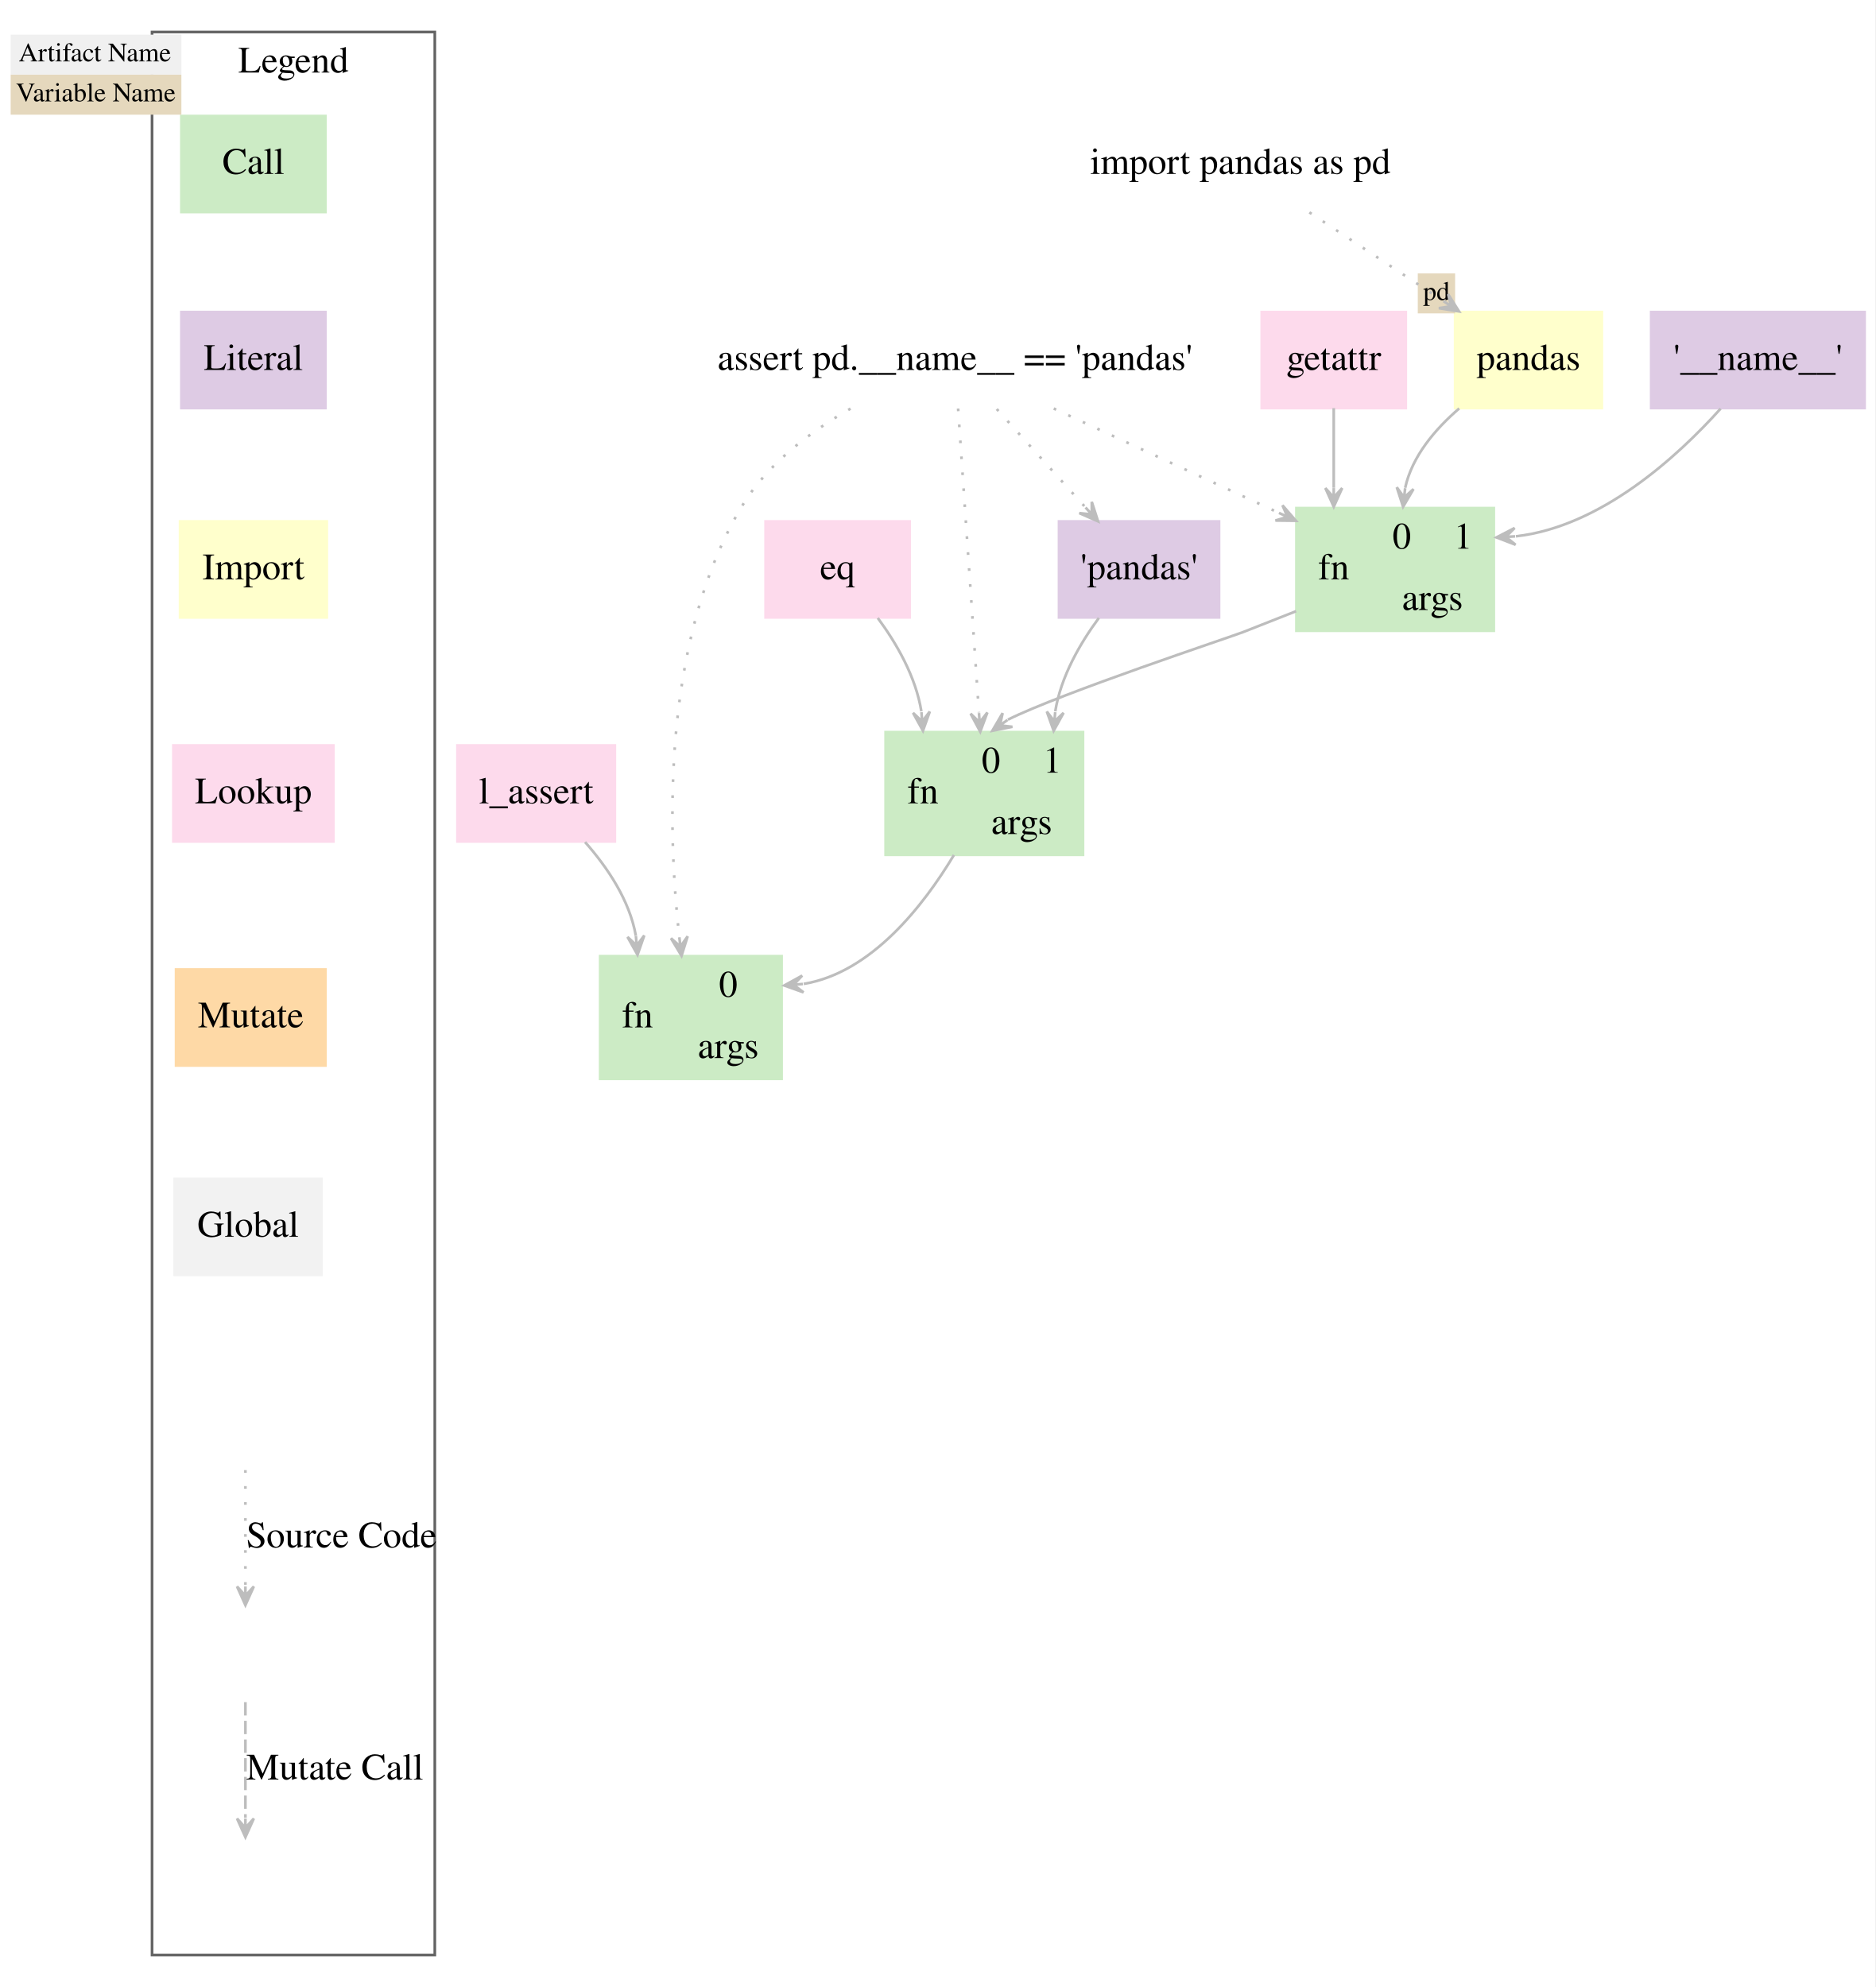
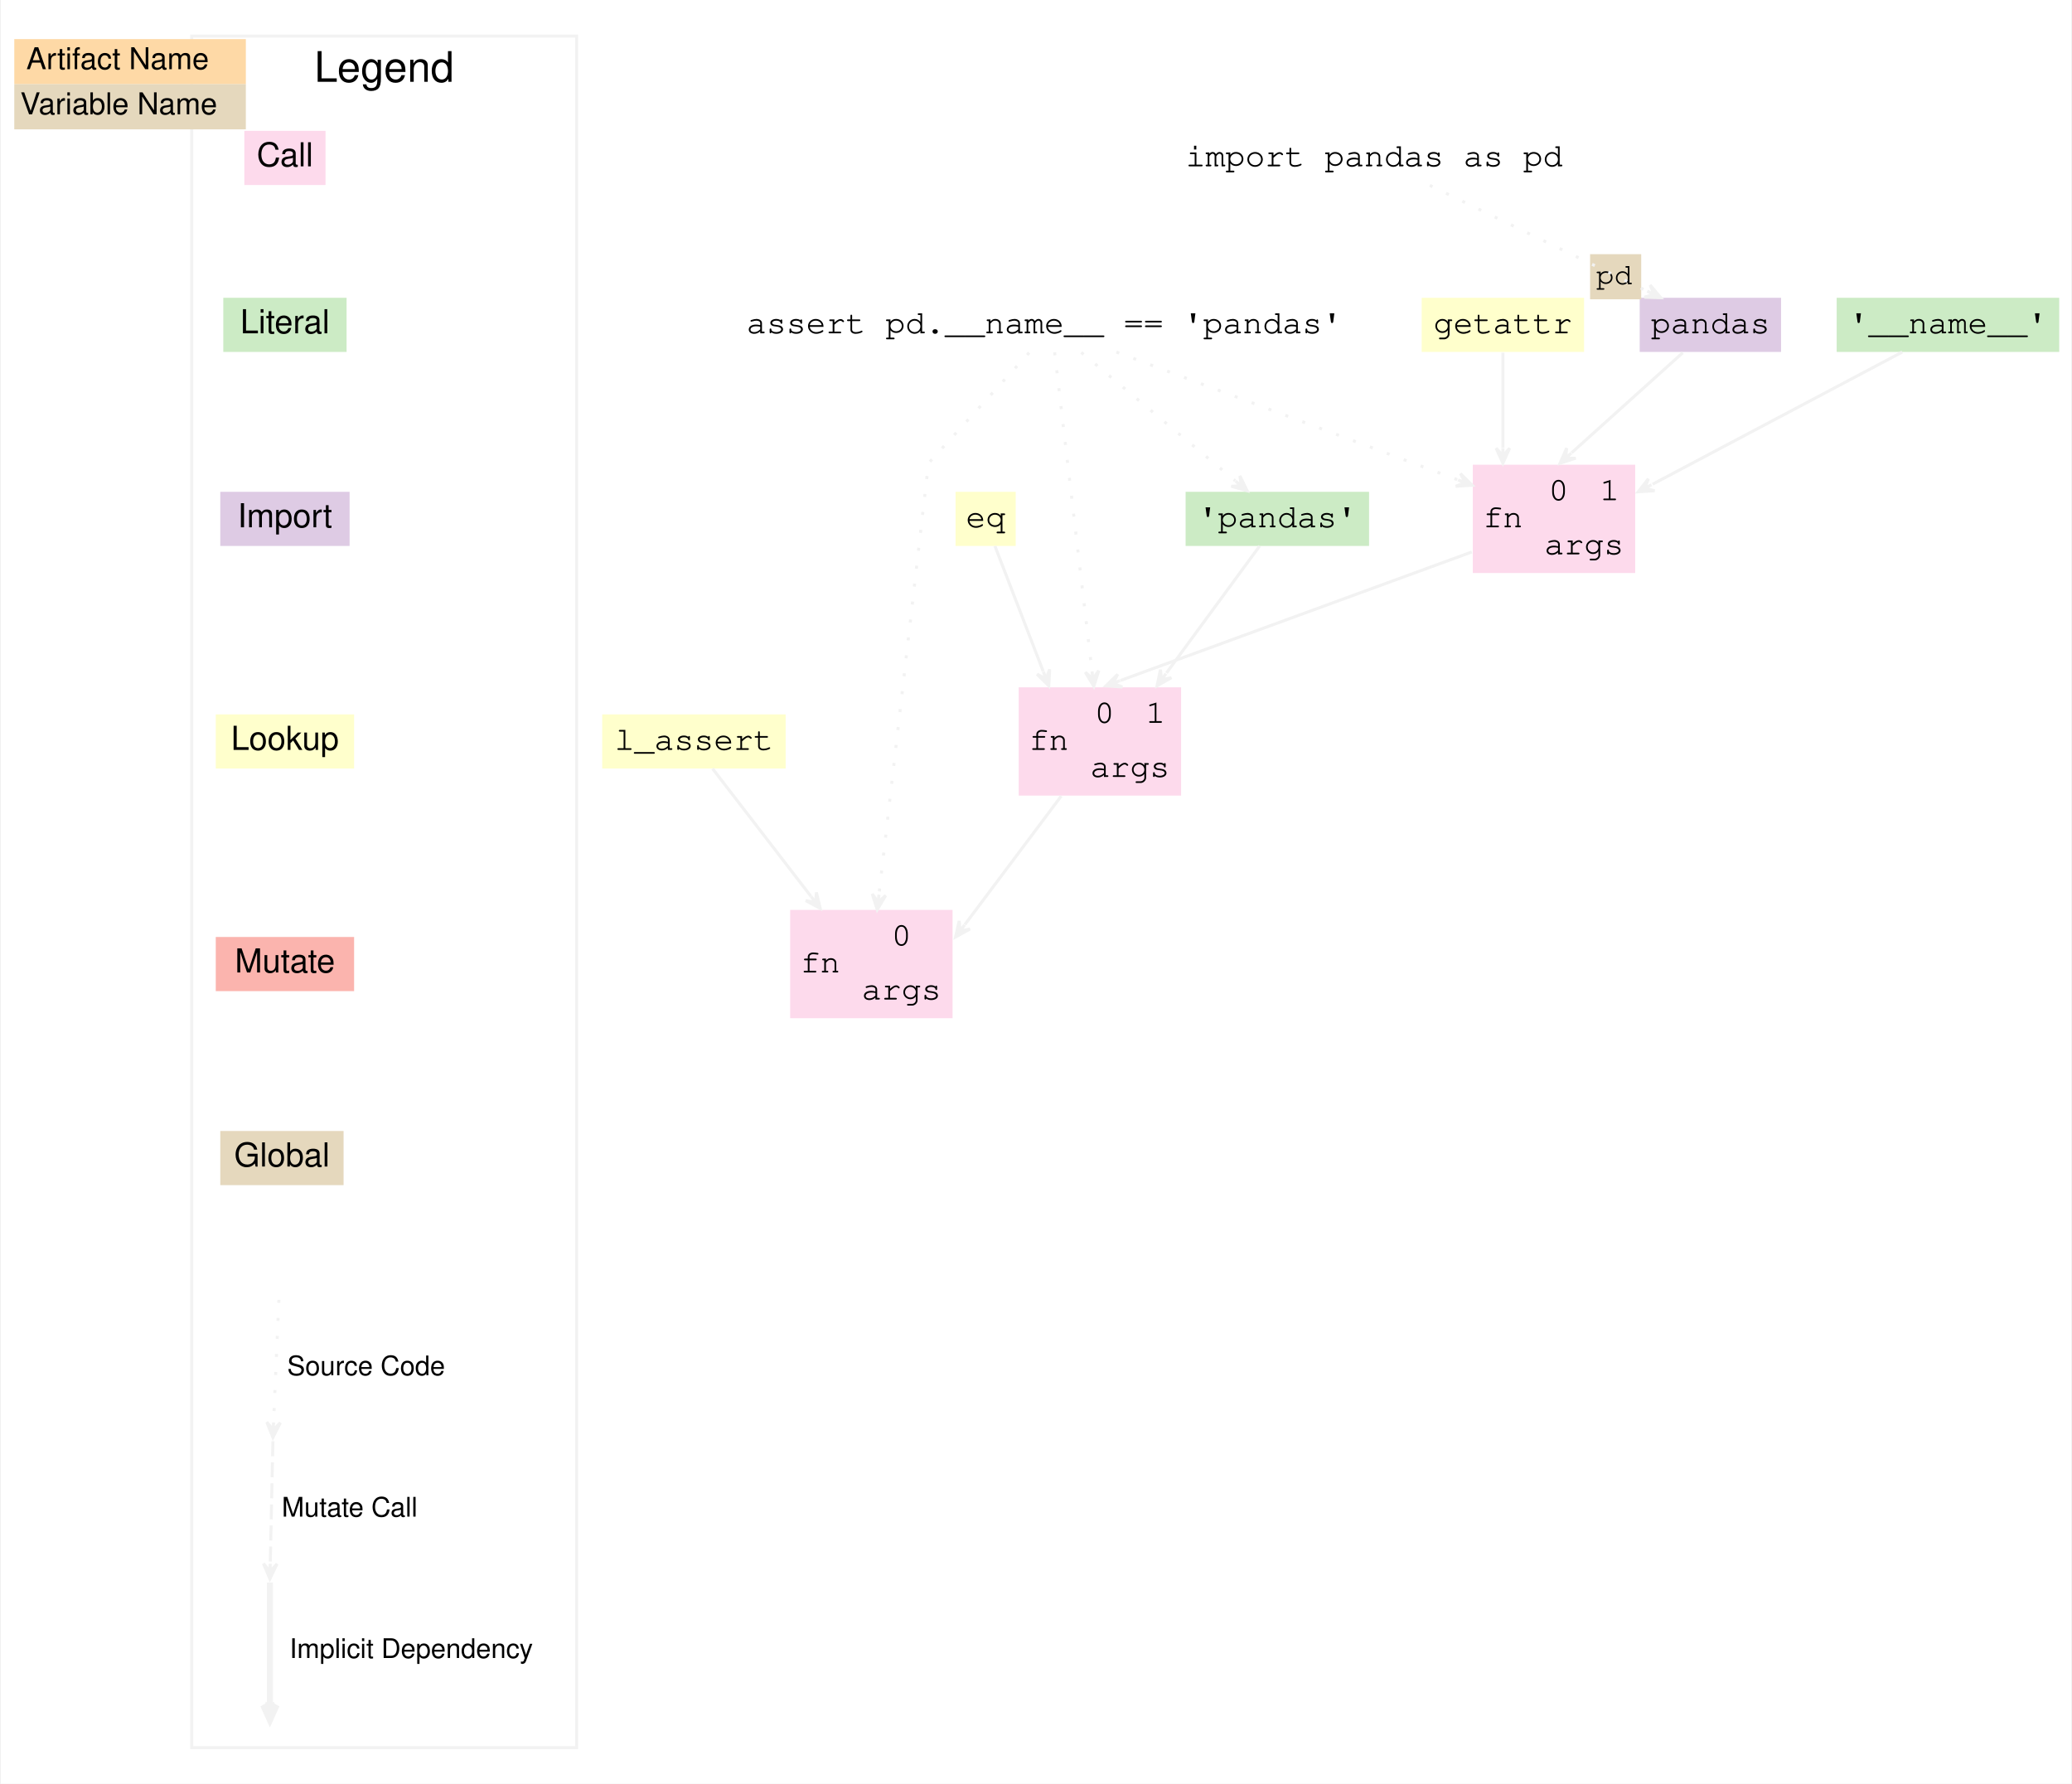
- <svg xmlns="http://www.w3.org/2000/svg" width="703pt" height="745pt" viewBox="0.00 0.00 703.00 745.00">
-   <g id="graph0" class="graph" transform="scale(1 1) rotate(0) translate(4 741)">
-     <polygon fill="white" stroke="transparent" points="-4,4 -4,-741 699,-741 699,4 -4,4" />
-     <g id="clust1" class="cluster">
-       <polygon fill="none" stroke="#636363" points="53,-8 53,-729 159,-729 159,-8 53,-8" />
-       <text text-anchor="middle" x="106" y="-713.8" font-family="Times,serif" font-size="14.00">Legend</text>
+ <svg xmlns="http://www.w3.org/2000/svg" width="689pt" height="593pt" viewBox="0 0 688.5 593">
+   <g class="graph" transform="scale(1) translate(4 589)">
+     <polygon points="-4 4 -4 -589 684.5 -589 684.5 4" fill="#fff" stroke="transparent" />
+     <g class="cluster">
+       <polygon points="59.5 -8 59.5 -577 187.5 -577 187.5 -8" fill="none" stroke="#f2f2f2" />
+       <text x="123.5" y="-561.8" font-family="Helvetica,sans-Serif" font-size="14" text-anchor="middle">Legend</text>
    </g>
-     <g id="node1" class="node">
-       <polygon fill="#ccebc5" stroke="#ccebc5" points="64,-661.5 64,-697.5 118,-697.5 118,-661.5 64,-661.5" />
-       <text text-anchor="middle" x="91" y="-675.8" font-family="Times,serif" font-size="14.00">Call</text>
-       <polygon fill="#f0f0f0" stroke="transparent" points="0,-713 0,-728 64,-728 64,-713 0,-713" />
-       <text text-anchor="start" x="3" y="-718" font-family="Times,serif" font-size="10.00">Artifact Name</text>
-       <polygon fill="#e5d8bd" stroke="transparent" points="0,-698 0,-713 64,-713 64,-698 0,-698" />
-       <text text-anchor="start" x="2" y="-703" font-family="Times,serif" font-size="10.00">Variable Name</text>
+     <g class="node">
+       <polygon points="77 -527.5 77 -545.5 104 -545.5 104 -527.5" fill="#fddaec" stroke="#f2f2f2" stroke-width="0" />
+       <text x="90.5" y="-533.7" fill="#000000" font-family="Helvetica,sans-Serif" font-size="11" text-anchor="middle">Call</text>
+       <polygon points="0.5 -561 0.5 -576 77.5 -576 77.5 -561" fill="#fed9a6" stroke="transparent" />
+       <text x="4.5" y="-566" fill="#000000" font-family="Helvetica,sans-Serif" font-size="10">Artifact Name</text>
+       <polygon points="0.5 -546 0.5 -561 77.5 -561 77.5 -546" fill="#e5d8bd" stroke="transparent" />
+       <text x="2.5" y="-551" fill="#000000" font-family="Helvetica,sans-Serif" font-size="10">Variable Name</text>
+       <polygon points="111 -490 70 -490 70 -472 111 -472" fill="#ccebc5" stroke="#f2f2f2" stroke-width="0" />
+       <text x="90.5" y="-478.2" fill="#000000" font-family="Helvetica,sans-Serif" font-size="11" text-anchor="middle">Literal</text>
+       <polygon points="112 -425.5 69 -425.5 69 -407.5 112 -407.5" fill="#decbe4" stroke="#f2f2f2" stroke-width="0" />
+       <text x="90.5" y="-413.7" fill="#000000" font-family="Helvetica,sans-Serif" font-size="11" text-anchor="middle">Import</text>
+       <polygon points="113.5 -351.5 67.5 -351.5 67.5 -333.5 113.5 -333.5" fill="#ffc" stroke="#f2f2f2" stroke-width="0" />
+       <text x="90.5" y="-339.7" fill="#000000" font-family="Helvetica,sans-Serif" font-size="11" text-anchor="middle">Lookup</text>
+       <polygon points="67.5 -259.5 67.5 -277.5 113.5 -277.5 113.5 -259.5" fill="#fbb4ae" stroke="#f2f2f2" stroke-width="0" />
+       <text x="90.5" y="-265.7" fill="#000000" font-family="Helvetica,sans-Serif" font-size="11" text-anchor="middle">Mutate</text>
+       <polygon points="110 -213 69 -213 69 -195 110 -195" fill="#e5d8bd" stroke="#f2f2f2" stroke-width="0" />
+       <text x="89.5" y="-201.2" fill="#000000" font-family="Helvetica,sans-Serif" font-size="11" text-anchor="middle">Global</text>
    </g>
-     <g id="node2" class="node">
-       <polygon fill="#decbe4" stroke="#decbe4" points="118,-624 64,-624 64,-588 118,-588 118,-624" />
-       <text text-anchor="middle" x="91" y="-602.3" font-family="Times,serif" font-size="14.00">Literal</text>
+     <g class="edge">
+       <path d="m88.49-156.87c-0.09 2.11-1.25 28.8-1.76 40.47" fill="none" stroke="#f2f2f2" stroke-dasharray="1,5" />
+       <polygon points="86.51 -111.12 88.97 -116.02 86.61 -113.62 86.72 -116.12 86.72 -116.12 86.72 -116.12 86.61 -113.62 84.47 -116.22 86.51 -111.12" fill="#f2f2f2" stroke="#f2f2f2" />
+       <text x="117.5" y="-131.8" font-family="Helvetica,sans-Serif" font-size="9" text-anchor="middle">Source Code</text>
+       <path d="m86.5-109.87c-0.05 2.11-0.63 28.8-0.88 40.47" fill="none" stroke="#f2f2f2" stroke-dasharray="5,2" />
+       <polygon points="85.5 -64.12 87.86 -69.07 85.56 -66.62 85.61 -69.12 85.61 -69.12 85.61 -69.12 85.56 -66.62 83.36 -69.17 85.5 -64.12" fill="#f2f2f2" stroke="#f2f2f2" />
+       <text x="112" y="-84.8" font-family="Helvetica,sans-Serif" font-size="9" text-anchor="middle">Mutate Call</text>
+       <path d="m85.5-62.87v40.47" fill="none" stroke="#f2f2f2" stroke-width="2" />
+       <polygon points="85.5 -17.12 87.75 -22.12 86 -19.62 86 -22.12 85.5 -22.12 85 -22.12 85 -19.62 83.25 -22.12 85.5 -17.12" fill="#f2f2f2" stroke="#f2f2f2" stroke-width="2" />
+       <text x="132.5" y="-37.8" font-family="Helvetica,sans-Serif" font-size="9" text-anchor="middle">Implicit Dependency</text>
    </g>
-     <g id="node3" class="node">
-       <polygon fill="#ffffcc" stroke="#ffffcc" points="118.5,-545.5 63.5,-545.5 63.5,-509.5 118.5,-509.5 118.5,-545.5" />
-       <text text-anchor="middle" x="91" y="-523.8" font-family="Times,serif" font-size="14.00">Import</text>
+     <g class="node">
+       <polygon points="588 -490 541 -490 541 -472 588 -472" fill="#decbe4" stroke="#f2f2f2" stroke-width="0" />
+       <text x="564.5" y="-478.2" fill="#000000" font-family="Courier,monospace" font-size="11" text-anchor="middle">pandas</text>
+       <polygon points="524.5 -489.5 524.5 -504.5 541.5 -504.5 541.5 -489.5" fill="#e5d8bd" stroke="transparent" />
+       <text x="526.5" y="-494.5" fill="#000000" font-family="Courier,monospace" font-size="10">pd</text>
+       <polygon points="485.5 -398.5 485.5 -434.5 539.5 -434.5 539.5 -398.5" fill="#fddaec" stroke="#f2f2f2" stroke-width="0" />
+       <text x="495.5" y="-413.7" fill="#000000" font-family="Courier,monospace" font-size="11" text-anchor="middle">fn</text>
+       <polyline points="505.5 -398.5 505.5 -434.5" fill="none" stroke="#f2f2f2" stroke-width="0" />
+       <text x="514" y="-422.7" fill="#000000" font-family="Courier,monospace" font-size="11" text-anchor="middle">0</text>
+       <polyline points="522.5 -416.5 522.5 -434.5" fill="none" stroke="#f2f2f2" stroke-width="0" />
+       <text x="531" y="-422.7" fill="#000000" font-family="Courier,monospace" font-size="11" text-anchor="middle">1</text>
+       <polyline points="505.5 -416.5 539.5 -416.5" fill="none" stroke="#f2f2f2" stroke-width="0" />
+       <text x="522.5" y="-404.7" fill="#000000" font-family="Courier,monospace" font-size="11" text-anchor="middle">args</text>
    </g>
-     <g id="node4" class="node">
-       <polygon fill="#fddaec" stroke="#fddaec" points="121,-461.5 61,-461.5 61,-425.5 121,-425.5 121,-461.5" />
-       <text text-anchor="middle" x="91" y="-439.8" font-family="Times,serif" font-size="14.00">Lookup</text>
+     <g class="edge" stroke="#f2f2f2">
+       <path d="m555.33-471.75c-11.05 9.95-29.11 26.21-36.97 33.28" fill="none" />
+       <polygon points="514.5 -435 519.72 -436.67 516.36 -436.67 518.22 -438.34 518.22 -438.34 518.22 -438.34 516.36 -436.67 516.71 -440.02 514.5 -435" fill="#f2f2f2" />
    </g>
-     <g id="node5" class="node">
-       <polygon fill="#fed9a6" stroke="#fed9a6" points="62,-341.5 62,-377.5 118,-377.5 118,-341.5 62,-341.5" />
-       <text text-anchor="middle" x="90" y="-355.8" font-family="Times,serif" font-size="14.00">Mutate</text>
+     <g class="node">
+       <polygon points="522.5 -490 468.5 -490 468.5 -472 522.5 -472" fill="#ffc" stroke="#f2f2f2" stroke-width="0" />
+       <text x="495.5" y="-478.2" fill="#000000" font-family="Courier,monospace" font-size="11" text-anchor="middle">getattr</text>
    </g>
-     <g id="node6" class="node">
-       <polygon fill="#f2f2f2" stroke="#f2f2f2" points="116.5,-299 61.5,-299 61.5,-263 116.5,-263 116.5,-299" />
-       <text text-anchor="middle" x="89" y="-277.3" font-family="Times,serif" font-size="14.00">Global</text>
+     <g class="edge" stroke="#f2f2f2">
+       <path d="m495.5-471.75v31.63" fill="none" />
+       <polygon points="495.5 -435 497.75 -440 495.5 -437.5 495.5 -440 495.5 -440 495.5 -440 495.5 -437.5 493.25 -440 495.5 -435" fill="#f2f2f2" />
    </g>
-     <g id="edge7" class="edge">
-       <path fill="none" stroke="#bdbdbd" stroke-dasharray="1,5" d="M88,-189.8C88,-177.36 88,-160.36 88,-146.5" />
-       <polygon fill="#bdbdbd" stroke="#bdbdbd" points="88,-139.18 91.15,-146.18 88,-142.68 88,-146.18 88,-146.18 88,-146.18 88,-142.68 84.85,-146.18 88,-139.18 88,-139.18" />
-       <text text-anchor="middle" x="124" y="-160.8" font-family="Times,serif" font-size="14.00">Source Code</text>
+     <g class="node">
+       <polygon points="680.5 -490 606.5 -490 606.5 -472 680.5 -472" fill="#ccebc5" stroke="#f2f2f2" stroke-width="0" />
+       <text x="643.5" y="-478.2" fill="#000000" font-family="Courier,monospace" font-size="11" text-anchor="middle">'__name__'</text>
    </g>
-     <g id="edge8" class="edge">
-       <path fill="none" stroke="#bdbdbd" stroke-dasharray="5,2" d="M88,-102.8C88,-90.36 88,-73.36 88,-59.5" />
-       <polygon fill="#bdbdbd" stroke="#bdbdbd" points="88,-52.18 91.15,-59.18 88,-55.68 88,-59.18 88,-59.18 88,-59.18 88,-55.68 84.85,-59.18 88,-52.18 88,-52.18" />
-       <text text-anchor="middle" x="121.5" y="-73.8" font-family="Times,serif" font-size="14.00">Mutate Call</text>
+     <g class="edge" stroke="#f2f2f2">
+       <path d="m628.3-471.96c-23.72 12.56-68.37 36.18-83.01 43.93" fill="none" />
+       <polygon points="540.5 -425.5 545.97 -425.85 542.71 -426.67 544.92 -427.84 544.92 -427.84 544.92 -427.84 542.71 -426.67 543.87 -429.83 540.5 -425.5" fill="#f2f2f2" />
    </g>
-     <g id="node10" class="node">
-       <polygon fill="#ffffcc" stroke="#ffffcc" points="596.5,-624 541.5,-624 541.5,-588 596.5,-588 596.5,-624" />
-       <text text-anchor="middle" x="569" y="-602.3" font-family="Times,serif" font-size="14.00">pandas</text>
-       <polygon fill="#e5d8bd" stroke="transparent" points="527.5,-623.5 527.5,-638.5 541.5,-638.5 541.5,-623.5 527.5,-623.5" />
-       <text text-anchor="start" x="529.5" y="-628.5" font-family="Times,serif" font-size="10.00">pd</text>
+     <g class="node">
+       <polygon points="334.5 -324.5 334.5 -360.5 388.5 -360.5 388.5 -324.5" fill="#fddaec" stroke="#f2f2f2" stroke-width="0" />
+       <text x="344.5" y="-339.7" fill="#000000" font-family="Courier,monospace" font-size="11" text-anchor="middle">fn</text>
+       <polyline points="354.5 -324.5 354.5 -360.5" fill="none" stroke="#f2f2f2" stroke-width="0" />
+       <text x="363" y="-348.7" fill="#000000" font-family="Courier,monospace" font-size="11" text-anchor="middle">0</text>
+       <polyline points="371.5 -342.5 371.5 -360.5" fill="none" stroke="#f2f2f2" stroke-width="0" />
+       <text x="380" y="-348.7" fill="#000000" font-family="Courier,monospace" font-size="11" text-anchor="middle">1</text>
+       <polyline points="354.5 -342.5 388.5 -342.5" fill="none" stroke="#f2f2f2" stroke-width="0" />
+       <text x="371.5" y="-330.7" fill="#000000" font-family="Courier,monospace" font-size="11" text-anchor="middle">args</text>
    </g>
-     <g id="node13" class="node">
-       <polygon fill="#ccebc5" stroke="#ccebc5" points="482,-504.5 482,-550.5 556,-550.5 556,-504.5 482,-504.5" />
-       <text text-anchor="middle" x="496" y="-523.8" font-family="Times,serif" font-size="14.00">fn</text>
-       <polyline fill="none" stroke="#ccebc5" points="510,-504.5 510,-550.5 " />
-       <text text-anchor="middle" x="521.5" y="-535.3" font-family="Times,serif" font-size="14.00">0</text>
-       <polyline fill="none" stroke="#ccebc5" points="533,-527.5 533,-550.5 " />
-       <text text-anchor="middle" x="544.5" y="-535.3" font-family="Times,serif" font-size="14.00">1</text>
-       <polyline fill="none" stroke="#ccebc5" points="510,-527.5 556,-527.5 " />
-       <text text-anchor="middle" x="533" y="-512.3" font-family="Times,serif" font-size="14.00">args</text>
+     <g class="edge" stroke="#f2f2f2">
+       <path d="m485.17-405.5c-36.63 13.39-99.1 36.25-116.84 42.73" fill="none" />
+       <polygon points="363.5 -361 368.97 -360.6 365.85 -361.86 368.2 -362.72 368.2 -362.72 368.2 -362.72 365.85 -361.86 367.42 -364.83 363.5 -361" fill="#f2f2f2" />
    </g>
-     <g id="edge10" class="edge">
-       <path fill="none" stroke="#bdbdbd" d="M543.03,-587.86C533.94,-580.03 525.35,-569.87 522.78,-558.11" />
-       <polygon fill="#bdbdbd" stroke="#bdbdbd" points="522,-551 525.89,-557.62 522.38,-554.48 522.76,-557.96 522.76,-557.96 522.76,-557.96 522.38,-554.48 519.63,-558.3 522,-551 522,-551" />
+     <g class="node">
+       <polygon points="451 -425.5 390 -425.5 390 -407.5 451 -407.5" fill="#ccebc5" stroke="#f2f2f2" stroke-width="0" />
+       <text x="420.5" y="-413.7" fill="#000000" font-family="Courier,monospace" font-size="11" text-anchor="middle">'pandas'</text>
    </g>
-     <g id="node11" class="node">
-       <polygon fill="#fddaec" stroke="#fddaec" points="523,-624 469,-624 469,-588 523,-588 523,-624" />
-       <text text-anchor="middle" x="496" y="-602.3" font-family="Times,serif" font-size="14.00">getattr</text>
+     <g class="edge" stroke="#f2f2f2">
+       <path d="m414.6-407.46c-8.61 11.73-24.3 33.11-30.97 42.19" fill="none" />
+       <polygon points="380.5 -361 385.27 -363.7 381.98 -363.02 383.46 -365.03 383.46 -365.03 383.46 -365.03 381.98 -363.02 381.64 -366.36 380.5 -361" fill="#f2f2f2" />
    </g>
-     <g id="edge9" class="edge">
-       <path fill="none" stroke="#bdbdbd" d="M496,-587.98C496,-579.34 496,-568.5 496,-558.1" />
-       <polygon fill="#bdbdbd" stroke="#bdbdbd" points="496,-551 499.15,-558 496,-554.5 496,-558 496,-558 496,-558 496,-554.5 492.85,-558 496,-551 496,-551" />
+     <g class="node">
+       <polygon points="333.5 -425.5 313.5 -425.5 313.5 -407.5 333.5 -407.5" fill="#ffc" stroke="#f2f2f2" stroke-width="0" />
+       <text x="323.5" y="-413.7" fill="#000000" font-family="Courier,monospace" font-size="11" text-anchor="middle">eq</text>
    </g>
-     <g id="node12" class="node">
-       <polygon fill="#decbe4" stroke="#decbe4" points="695,-624 615,-624 615,-588 695,-588 695,-624" />
-       <text text-anchor="middle" x="655" y="-602.3" font-family="Times,serif" font-size="14.00">'__name__'</text>
+     <g class="edge" stroke="#f2f2f2">
+       <path d="m326.6-407.46c4.43 11.49 12.42 32.25 16.04 41.63" fill="none" />
+       <polygon points="344.5 -361 344.8 -366.47 343.6 -363.33 342.7 -365.67 342.7 -365.67 342.7 -365.67 343.6 -363.33 340.6 -364.86 344.5 -361" fill="#f2f2f2" />
    </g>
-     <g id="edge11" class="edge">
-       <path fill="none" stroke="#bdbdbd" d="M641.03,-587.79C624.82,-569.75 596.19,-543.51 564.29,-539.92" />
-       <polygon fill="#bdbdbd" stroke="#bdbdbd" points="557,-539.5 564.17,-536.75 560.49,-539.7 563.99,-539.9 563.99,-539.9 563.99,-539.9 560.49,-539.7 563.81,-543.04 557,-539.5 557,-539.5" />
+     <g class="node">
+       <polygon points="258.5 -250.5 258.5 -286.5 312.5 -286.5 312.5 -250.5" fill="#fddaec" stroke="#f2f2f2" stroke-width="0" />
+       <text x="268.5" y="-265.7" fill="#000000" font-family="Courier,monospace" font-size="11" text-anchor="middle">fn</text>
+       <polyline points="278.5 -250.5 278.5 -286.5" fill="none" stroke="#f2f2f2" stroke-width="0" />
+       <text x="295.5" y="-274.7" fill="#000000" font-family="Courier,monospace" font-size="11" text-anchor="middle">0</text>
+       <polyline points="278.5 -268.5 312.5 -268.5" fill="none" stroke="#f2f2f2" stroke-width="0" />
+       <text x="295.5" y="-256.7" fill="#000000" font-family="Courier,monospace" font-size="11" text-anchor="middle">args</text>
    </g>
-     <g id="node16" class="node">
-       <polygon fill="#ccebc5" stroke="#ccebc5" points="328,-420.5 328,-466.5 402,-466.5 402,-420.5 328,-420.5" />
-       <text text-anchor="middle" x="342" y="-439.8" font-family="Times,serif" font-size="14.00">fn</text>
-       <polyline fill="none" stroke="#ccebc5" points="356,-420.5 356,-466.5 " />
-       <text text-anchor="middle" x="367.5" y="-451.3" font-family="Times,serif" font-size="14.00">0</text>
-       <polyline fill="none" stroke="#ccebc5" points="379,-443.5 379,-466.5 " />
-       <text text-anchor="middle" x="390.5" y="-451.3" font-family="Times,serif" font-size="14.00">1</text>
-       <polyline fill="none" stroke="#ccebc5" points="356,-443.5 402,-443.5 " />
-       <text text-anchor="middle" x="379" y="-428.3" font-family="Times,serif" font-size="14.00">args</text>
+     <g class="edge" stroke="#f2f2f2">
+       <path d="m348.64-324.35c-10.89 14.52-25.7 34.27-32.05 42.73" fill="none" />
+       <polygon points="313.5 -277.5 318.3 -280.15 315 -279.5 316.5 -281.5 316.5 -281.5 316.5 -281.5 315 -279.5 314.7 -282.85 313.5 -277.5" fill="#f2f2f2" />
    </g>
-     <g id="edge13" class="edge">
-       <path fill="none" stroke="#bdbdbd" d="M481.9,-511.85C475.27,-509.23 468.43,-506.54 462,-504 457.59,-502.26 393.7,-481.11 373.84,-471.17" />
-       <polygon fill="#bdbdbd" stroke="#bdbdbd" points="368,-467 375.53,-468.5 370.85,-469.03 373.7,-471.07 373.7,-471.07 373.7,-471.07 370.85,-469.03 371.87,-473.63 368,-467 368,-467" />
+     <g class="node">
+       <polygon points="257 -351.5 196 -351.5 196 -333.5 257 -333.5" fill="#ffc" stroke="#f2f2f2" stroke-width="0" />
+       <text x="226.5" y="-339.7" fill="#000000" font-family="Courier,monospace" font-size="11" text-anchor="middle">l_assert</text>
    </g>
-     <g id="node14" class="node">
-       <polygon fill="#decbe4" stroke="#decbe4" points="453,-545.5 393,-545.5 393,-509.5 453,-509.5 453,-545.5" />
-       <text text-anchor="middle" x="423" y="-523.8" font-family="Times,serif" font-size="14.00">'pandas'</text>
+     <g class="edge" stroke="#f2f2f2">
+       <path d="m232.7-333.46c9.12 11.85 25.84 33.54 32.72 42.46" fill="none" />
+       <polygon points="268.5 -287 267.23 -292.33 266.97 -288.98 265.45 -290.96 265.45 -290.96 265.45 -290.96 266.97 -288.98 263.67 -289.59 268.5 -287" fill="#f2f2f2" />
    </g>
-     <g id="edge14" class="edge">
-       <path fill="none" stroke="#bdbdbd" d="M407.94,-509.3C400.93,-499.81 393.69,-487.33 391.6,-474.29" />
-       <polygon fill="#bdbdbd" stroke="#bdbdbd" points="391,-467 394.71,-473.72 391.29,-470.49 391.57,-473.98 391.57,-473.98 391.57,-473.98 391.29,-470.49 388.43,-474.23 391,-467 391,-467" />
+     <g class="node">
+       <polygon points="522 -545.5 387 -545.5 387 -527.5 522 -527.5" fill="none" stroke="#000" stroke-width="0" />
+       <text x="390" y="-533.7" fill="#000000" font-family="Courier,monospace" font-size="11">import pandas as pd</text>
    </g>
-     <g id="node15" class="node">
-       <polygon fill="#fddaec" stroke="#fddaec" points="337,-545.5 283,-545.5 283,-509.5 337,-509.5 337,-545.5" />
-       <text text-anchor="middle" x="310" y="-523.8" font-family="Times,serif" font-size="14.00">eq</text>
+     <g class="edge" stroke="#f2f2f2">
+       <path d="m471.21-527.37c19.33 9.4 51.19 24.9 72.21 35.12" fill="none" stroke-dasharray="1,5" />
+       <polygon points="548 -490.03 544.48 -494.24 545.75 -491.12 543.5 -492.21 543.5 -492.21 543.5 -492.21 545.75 -491.12 542.52 -490.19 548 -490.03" fill="#f2f2f2" />
    </g>
-     <g id="edge12" class="edge">
-       <path fill="none" stroke="#bdbdbd" d="M325.06,-509.3C332.07,-499.81 339.31,-487.33 341.4,-474.29" />
-       <polygon fill="#bdbdbd" stroke="#bdbdbd" points="342,-467 344.57,-474.23 341.71,-470.49 341.43,-473.98 341.43,-473.98 341.43,-473.98 341.71,-470.49 338.29,-473.72 342,-467 342,-467" />
+     <g class="node">
+       <polygon points="450 -490 241 -490 241 -472 450 -472" fill="none" stroke="#000" stroke-width="0" />
+       <text x="244" y="-478.2" fill="#000000" font-family="Courier,monospace" font-size="11">assert pd.__name__ == 'pandas'</text>
    </g>
-     <g id="node18" class="node">
-       <polygon fill="#ccebc5" stroke="#ccebc5" points="221,-336.5 221,-382.5 289,-382.5 289,-336.5 221,-336.5" />
-       <text text-anchor="middle" x="235" y="-355.8" font-family="Times,serif" font-size="14.00">fn</text>
-       <polyline fill="none" stroke="#ccebc5" points="249,-336.5 249,-382.5 " />
-       <text text-anchor="middle" x="269" y="-367.3" font-family="Times,serif" font-size="14.00">0</text>
-       <polyline fill="none" stroke="#ccebc5" points="249,-359.5 289,-359.5 " />
-       <text text-anchor="middle" x="269" y="-344.3" font-family="Times,serif" font-size="14.00">args</text>
-     </g>
-     <g id="edge16" class="edge">
-       <path fill="none" stroke="#bdbdbd" d="M353.61,-420.42C342.16,-401.37 322.61,-376.27 297.29,-372.1" />
-       <polygon fill="#bdbdbd" stroke="#bdbdbd" points="290,-371.5 297.23,-368.93 293.49,-371.79 296.98,-372.07 296.98,-372.07 296.98,-372.07 293.49,-371.79 296.72,-375.21 290,-371.5 290,-371.5" />
-     </g>
-     <g id="node17" class="node">
-       <polygon fill="#fddaec" stroke="#fddaec" points="226.5,-461.5 167.5,-461.5 167.5,-425.5 226.5,-425.5 226.5,-461.5" />
-       <text text-anchor="middle" x="197" y="-439.8" font-family="Times,serif" font-size="14.00">l_assert</text>
-     </g>
-     <g id="edge15" class="edge">
-       <path fill="none" stroke="#bdbdbd" d="M215.33,-425.28C223.61,-415.9 232.05,-403.48 234.38,-390.08" />
-       <polygon fill="#bdbdbd" stroke="#bdbdbd" points="235,-383 237.52,-390.25 234.69,-386.49 234.39,-389.97 234.39,-389.97 234.39,-389.97 234.69,-386.49 231.25,-389.7 235,-383 235,-383" />
-     </g>
-     <g id="node19" class="node">
-       <text text-anchor="middle" x="461" y="-675.8" font-family="Times,serif" font-size="14.00">import pandas as pd</text>
-     </g>
-     <g id="edge17" class="edge">
-       <path fill="none" stroke="#bdbdbd" stroke-dasharray="1,5" d="M486.87,-661.37C501.85,-651.45 520.85,-638.88 536.8,-628.32" />
-       <polygon fill="#bdbdbd" stroke="#bdbdbd" points="542.97,-624.23 538.87,-630.72 540.05,-626.17 537.13,-628.1 537.13,-628.1 537.13,-628.1 540.05,-626.17 535.39,-625.47 542.97,-624.23 542.97,-624.23" />
-     </g>
-     <g id="node20" class="node">
-       <text text-anchor="middle" x="354" y="-602.3" font-family="Times,serif" font-size="14.00">assert pd.__name__ == 'pandas'</text>
-     </g>
-     <g id="edge19" class="edge">
-       <path fill="none" stroke="#bdbdbd" stroke-dasharray="1,5" d="M391.03,-587.83C415.99,-576.26 449.03,-560.94 475.29,-548.77" />
-       <polygon fill="#bdbdbd" stroke="#bdbdbd" points="481.81,-545.74 476.78,-551.55 478.63,-547.22 475.46,-548.69 475.46,-548.69 475.46,-548.69 478.63,-547.22 474.13,-545.83 481.81,-545.74 481.81,-545.74" />
-     </g>
-     <g id="edge20" class="edge">
-       <path fill="none" stroke="#bdbdbd" stroke-dasharray="1,5" d="M369.66,-587.64C379.52,-576.71 392.34,-562.49 402.95,-550.73" />
-       <polygon fill="#bdbdbd" stroke="#bdbdbd" points="407.64,-545.53 405.29,-552.83 405.3,-548.13 402.95,-550.72 402.95,-550.72 402.95,-550.72 405.3,-548.13 400.61,-548.62 407.64,-545.53 407.64,-545.53" />
-     </g>
-     <g id="edge21" class="edge">
-       <path fill="none" stroke="#bdbdbd" stroke-dasharray="1,5" d="M355.18,-587.82C357.04,-560.61 360.7,-507.25 362.99,-473.87" />
-       <polygon fill="#bdbdbd" stroke="#bdbdbd" points="363.48,-466.66 366.15,-473.86 363.24,-470.15 363,-473.64 363,-473.64 363,-473.64 363.24,-470.15 359.86,-473.43 363.48,-466.66 363.48,-466.66" />
-     </g>
-     <g id="edge22" class="edge">
-       <path fill="none" stroke="#bdbdbd" stroke-dasharray="1,5" d="M314.84,-587.79C299.55,-579.02 283.45,-566.83 274,-551 243.93,-500.63 246.29,-429.15 250.66,-389.62" />
-       <polygon fill="#bdbdbd" stroke="#bdbdbd" points="251.49,-382.63 253.79,-389.95 251.08,-386.1 250.67,-389.58 250.67,-389.58 250.67,-389.58 251.08,-386.1 247.54,-389.21 251.49,-382.63 251.49,-382.63" />
+     <g class="edge" stroke="#f2f2f2">
+       <path d="m366.99-471.96c28.8 10.78 80.15 30 113.51 42.48" fill="none" stroke-dasharray="1,5" />
+       <polygon points="485.28 -427.69 481.39 -431.55 482.94 -428.56 480.6 -429.44 480.6 -429.44 480.6 -429.44 482.94 -428.56 479.81 -427.33 485.28 -427.69" fill="#f2f2f2" />
+       <path d="m355.3-471.83c13.07 10.89 36.27 30.22 51.18 42.65" fill="none" stroke-dasharray="1,5" />
+       <polygon points="410.45 -425.87 408.05 -430.8 408.53 -427.47 406.61 -429.07 406.61 -429.07 406.61 -429.07 408.53 -427.47 405.17 -427.34 410.45 -425.87" fill="#f2f2f2" />
+       <path d="m346.45-471.87c2.41 20.51 8.78 74.92 12.42 105.92" fill="none" stroke-dasharray="1,5" />
+       <polygon points="359.47 -360.82 361.12 -366.05 359.18 -363.3 358.89 -365.78 358.89 -365.78 358.89 -365.78 359.18 -363.3 356.65 -365.52 359.47 -360.82" fill="#f2f2f2" />
+       <path d="m337.98-471.75c-11.84 12.99-33.48 36.75-33.48 36.75s-11.25 98-16.44 143.17" fill="none" stroke-dasharray="1,5" />
+       <polygon points="287.46 -286.59 290.27 -291.3 287.75 -289.07 288.03 -291.56 288.03 -291.56 288.03 -291.56 287.75 -289.07 285.8 -291.81 287.46 -286.59" fill="#f2f2f2" />
    </g>
  </g>
</svg>
